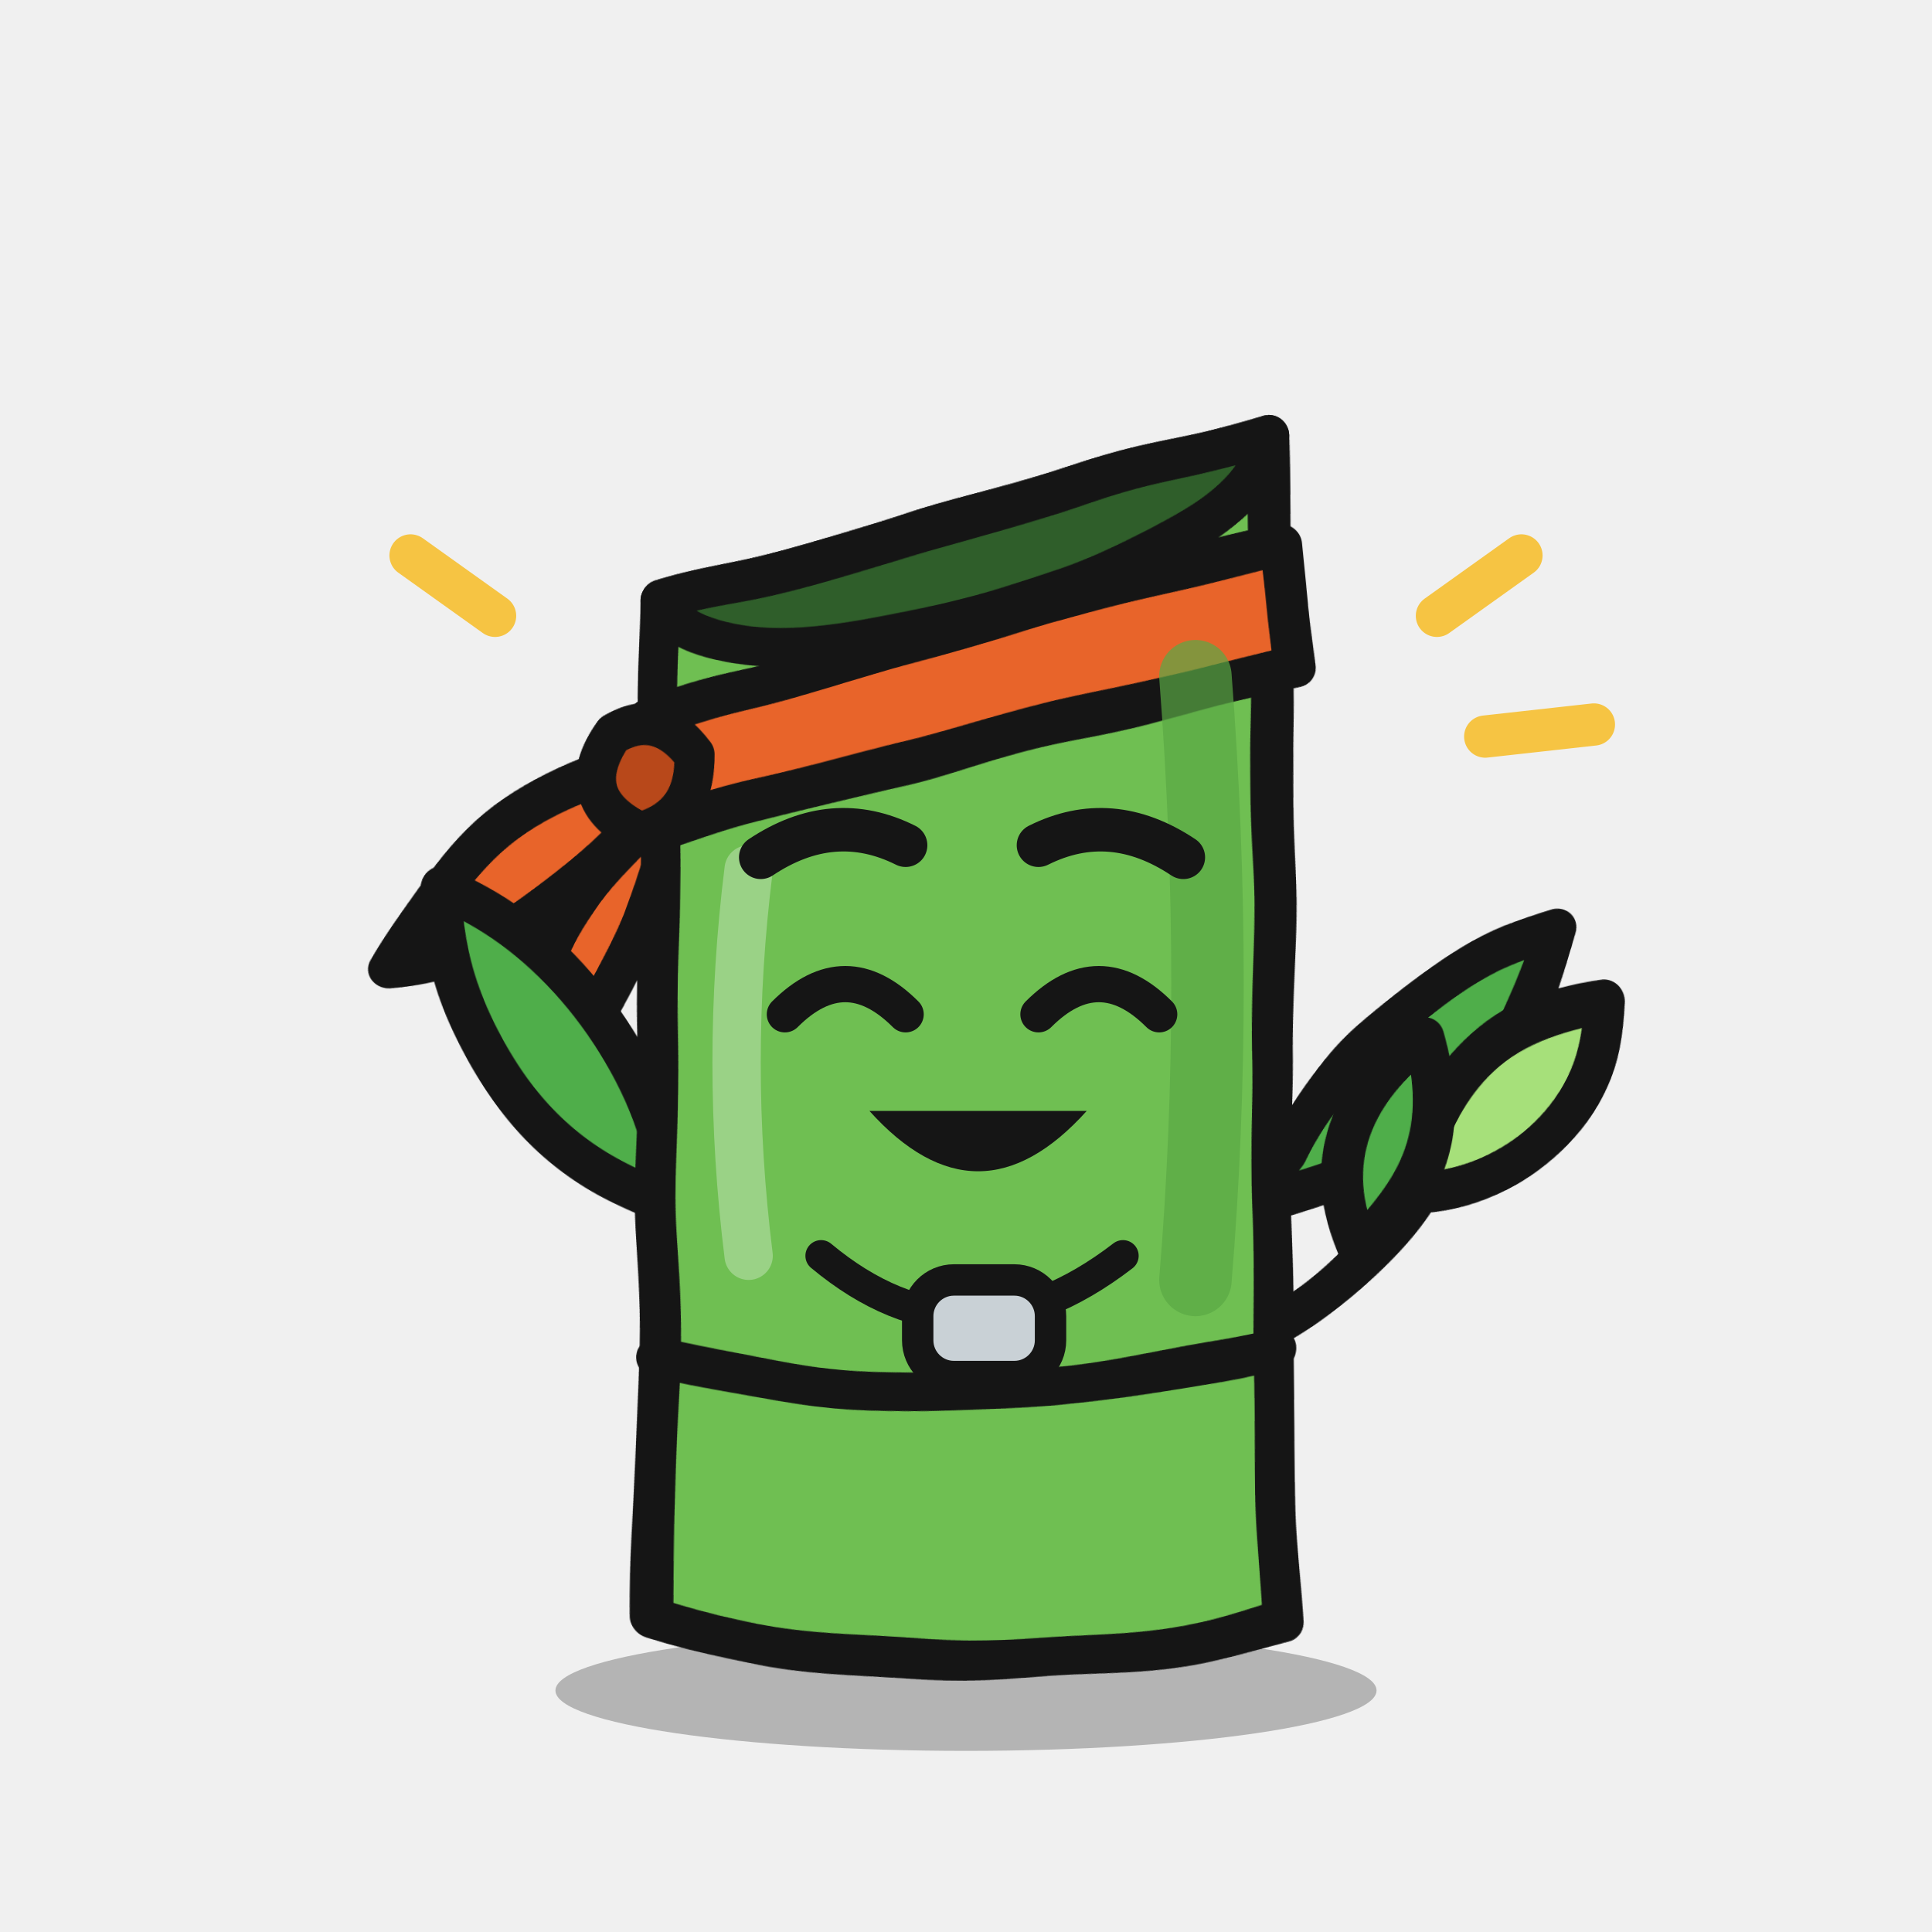
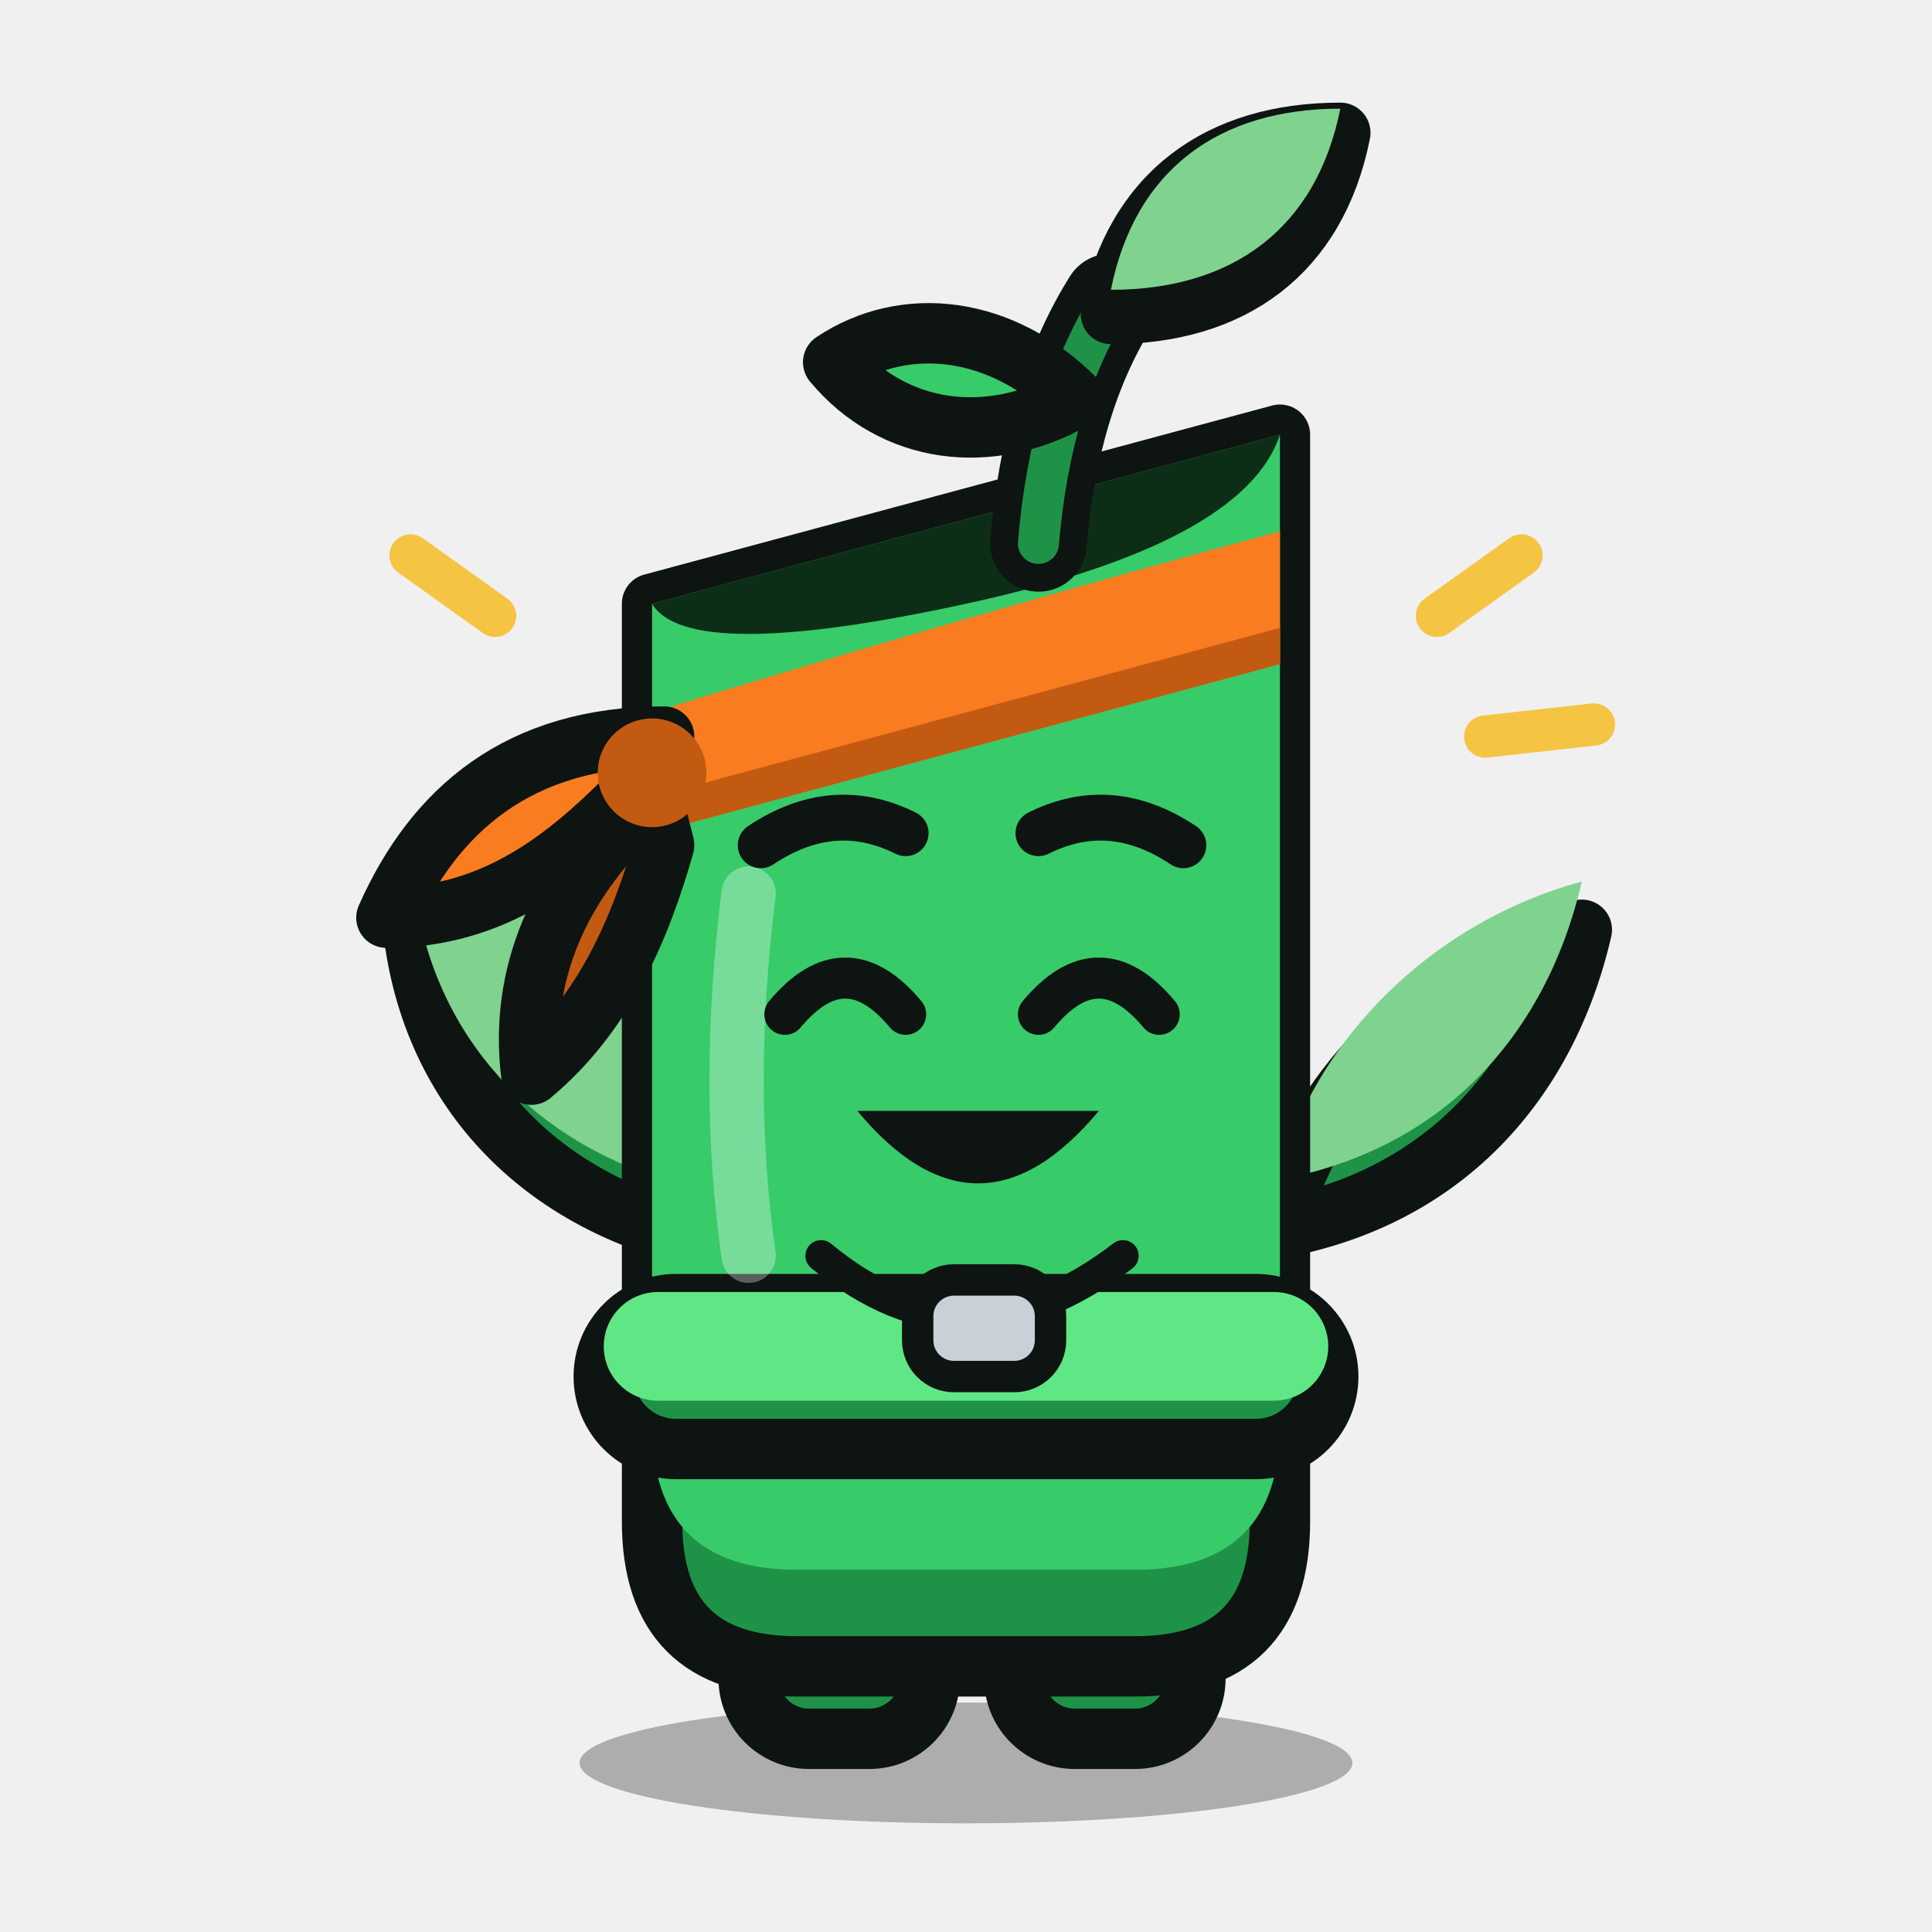
<svg xmlns="http://www.w3.org/2000/svg" class="brote-art mood-orgulloso" viewBox="0 0 160 160" width="160" height="160" fill="none" aria-label="Brote, orgulloso">
-   <defs>
-     <filter id="wR0" x="-5%" y="-5%" width="110%" height="110%">
-       <feTurbulence type="fractalNoise" baseFrequency=".04" numOctaves="2" seed="7" />
-       <feDisplacementMap in="SourceGraphic" scale="2.2" />
-     </filter>
-   </defs>
-   <ellipse cx="80" cy="140" rx="34" ry="5" fill="#000" opacity=".25" />
-   <g filter="url(#wR0)" stroke="#151515" stroke-width="3.4" stroke-linecap="round" stroke-linejoin="round">
-     <path d="M56 63c-12 1-20 8-24 17 9-1 15-6 20-11M55 67c-9 7-12 15-11 24 6-6 9-13 11-20" fill="#e8642a" />
-     <g class="brote-arms" fill="#4fae4a">
-       <path d="M56 100c-12-4-19-14-20-27 9 4 16 12 19 22Z" />
-       <path d="M104 100c14-2 22-11 25-23-10 3-18 10-22 19Z" />
-     </g>
-     <path d="M55 50L105 36L106 134q-26 7-52 0Z" fill="#6fbf52" />
-     <path d="M55 50L105 36q-1 9-24 15T55 50Z" fill="#2f5e2a" />
-     <path d="M54 112q26 6 52 0" fill="none" />
-     <g class="brote-leaves">
-       <path d="M106 110q8-4 12-12" fill="none" />
-       <path d="M117 99c1-9 7-15 16-16-1 9-7 15-16 16Z" fill="#a6e07a" />
-       <path d="M113 104c-3-7-1-14 5-18 2 7 0 13-5 18Z" fill="#4fae4a" />
-     </g>
-     <path d="M54 60q26-8 52-15l1 10q-26 7-53 14Z" fill="#e8642a" />
-     <path d="M51 61q-4 5 2 8 5-1 5-6-3-4-7-2Z" fill="#b8481a" />
+   <ellipse cx="80" cy="146" rx="32" ry="5" fill="#000" opacity=".28" />
+   <rect x="62" y="134" width="15" height="10" rx="5" fill="#1e9348" stroke="#0e1411" stroke-width="5" stroke-linejoin="round" />
+   <rect x="84" y="134" width="15" height="10" rx="5" fill="#1e9348" stroke="#0e1411" stroke-width="5" stroke-linejoin="round" />
+   <g class="brote-arms">
+     <path d="M56 102c-14-4-22-15-22-29 10 4 18 13 22 24Z" fill="#1e9348" stroke="#0e1411" stroke-width="5" stroke-linejoin="round" />
+     <path d="M56 98c-14-4-22-15-22-29 10 4 18 13 22 24Z" fill="#7fd38f" />
+     <path d="M104 102c15-2 24-12 27-25-11 3-20 11-24 21Z" fill="#1e9348" stroke="#0e1411" stroke-width="5" stroke-linejoin="round" />
+     <path d="M104 98c15-2 24-12 27-25-11 3-20 11-24 21Z" fill="#7fd38f" />
  </g>
-   <path d="M99 56q2 26 0 50" stroke="#5aa844" stroke-width="6" stroke-linecap="round" opacity=".7" />
-   <path d="M62 72q-2 16 0 32" stroke="#fff" stroke-opacity=".3" stroke-width="4" stroke-linecap="round" />
-   <path d="M63 71q6-4 12-1M86 70q6-3 12 1" stroke="#151515" stroke-width="3.6" stroke-linecap="round" fill="none" />
-   <path d="M65 84q5-5 10 0M86 84q5-5 10 0" stroke="#151515" stroke-width="3" stroke-linecap="round" fill="none" />
-   <path d="M72 92q9 10 18 0Z" fill="#151515" />
+   <path d="M54 50L106 36V126q0 12-12 12H66q-12 0-12-12Z" fill="#1e9348" stroke="#0e1411" stroke-width="5" stroke-linejoin="round" />
+   <path d="M54 50L106 36V118q0 12-12 12H66q-12 0-12-12Z" fill="#37cb69" />
+   <rect x="50" y="108" width="60" height="12" rx="6" fill="#1e9348" stroke="#0e1411" stroke-width="5" stroke-linejoin="round" />
+   <rect x="50" y="107" width="60" height="9" rx="4.5" fill="#5fe786" />
+   <path d="M54 50L106 36q-3 9-26 14T54 50Z" fill="#0c2e16" />
+   <g class="brote-leaves">
+     <path d="M86 45q1-12 6-20" stroke="#0e1411" stroke-width="8" stroke-linecap="round" />
+     <path d="M86 45q1-12 6-20" stroke="#1e9348" stroke-width="3.4" stroke-linecap="round" />
+     <path d="M92 26c2-10 9-15 19-15-2 10-9 15-19 15Z" fill="#1e9348" stroke="#0e1411" stroke-width="5" stroke-linejoin="round" />
+     <path d="M92 24c2-10 9-15 19-15-2 10-9 15-19 15Z" fill="#7fd38f" />
+     <path d="M89 33c-6-6-14-7-20-3 5 6 13 7 20 3Z" fill="#37cb69" stroke="#0e1411" stroke-width="5" stroke-linejoin="round" />
+   </g>
+   <path d="M54 59q26-8 52-15v11q-26 7-52 14Z" fill="#fa7c20" />
+   <path d="M54 66q26-7 52-14v3q-26 7-52 14Z" fill="#c25a12" />
+   <path d="M55 61c-12 0-19 6-23 15 9 0 15-5 20-10Z" fill="#fa7c20" stroke="#0e1411" stroke-width="5" stroke-linejoin="round" />
+   <path d="M54 66c-8 7-11 15-10 23 6-5 9-12 11-19Z" fill="#c25a12" stroke="#0e1411" stroke-width="5" stroke-linejoin="round" />
+   <circle cx="54" cy="64" r="4.5" fill="#c25a12" />
+   <path d="M62 74q-2 16 0 30" stroke="#fff" stroke-opacity=".32" stroke-width="4.5" stroke-linecap="round" />
+   <path d="M63 70q6-4 12-1M86 69q6-3 12 1" stroke="#0e1411" stroke-width="3.8" stroke-linecap="round" fill="none" />
+   <path d="M65 84q5-6 10 0M86 84q5-6 10 0" stroke="#0e1411" stroke-width="3.4" stroke-linecap="round" fill="none" />
+   <path d="M71 92q10 12 20 0Z" fill="#0e1411" />
  <g class="brote-spark" stroke="#f6c443" stroke-width="3.5" stroke-linecap="round">
    <path d="M126 46l-7 5M132 60l-9 1M34 46l7 5" />
  </g>
-   <g class="acc" stroke="#151515" stroke-width="2.6" stroke-linecap="round" stroke-linejoin="round">
+   <g class="acc" stroke="#0e1411" stroke-width="2.6" stroke-linecap="round" stroke-linejoin="round">
    <path d="M68 104q12 10 25 0" fill="none" />
    <rect x="76" y="106" width="11" height="8" rx="3" fill="#c9d1d6" />
  </g>
</svg>
